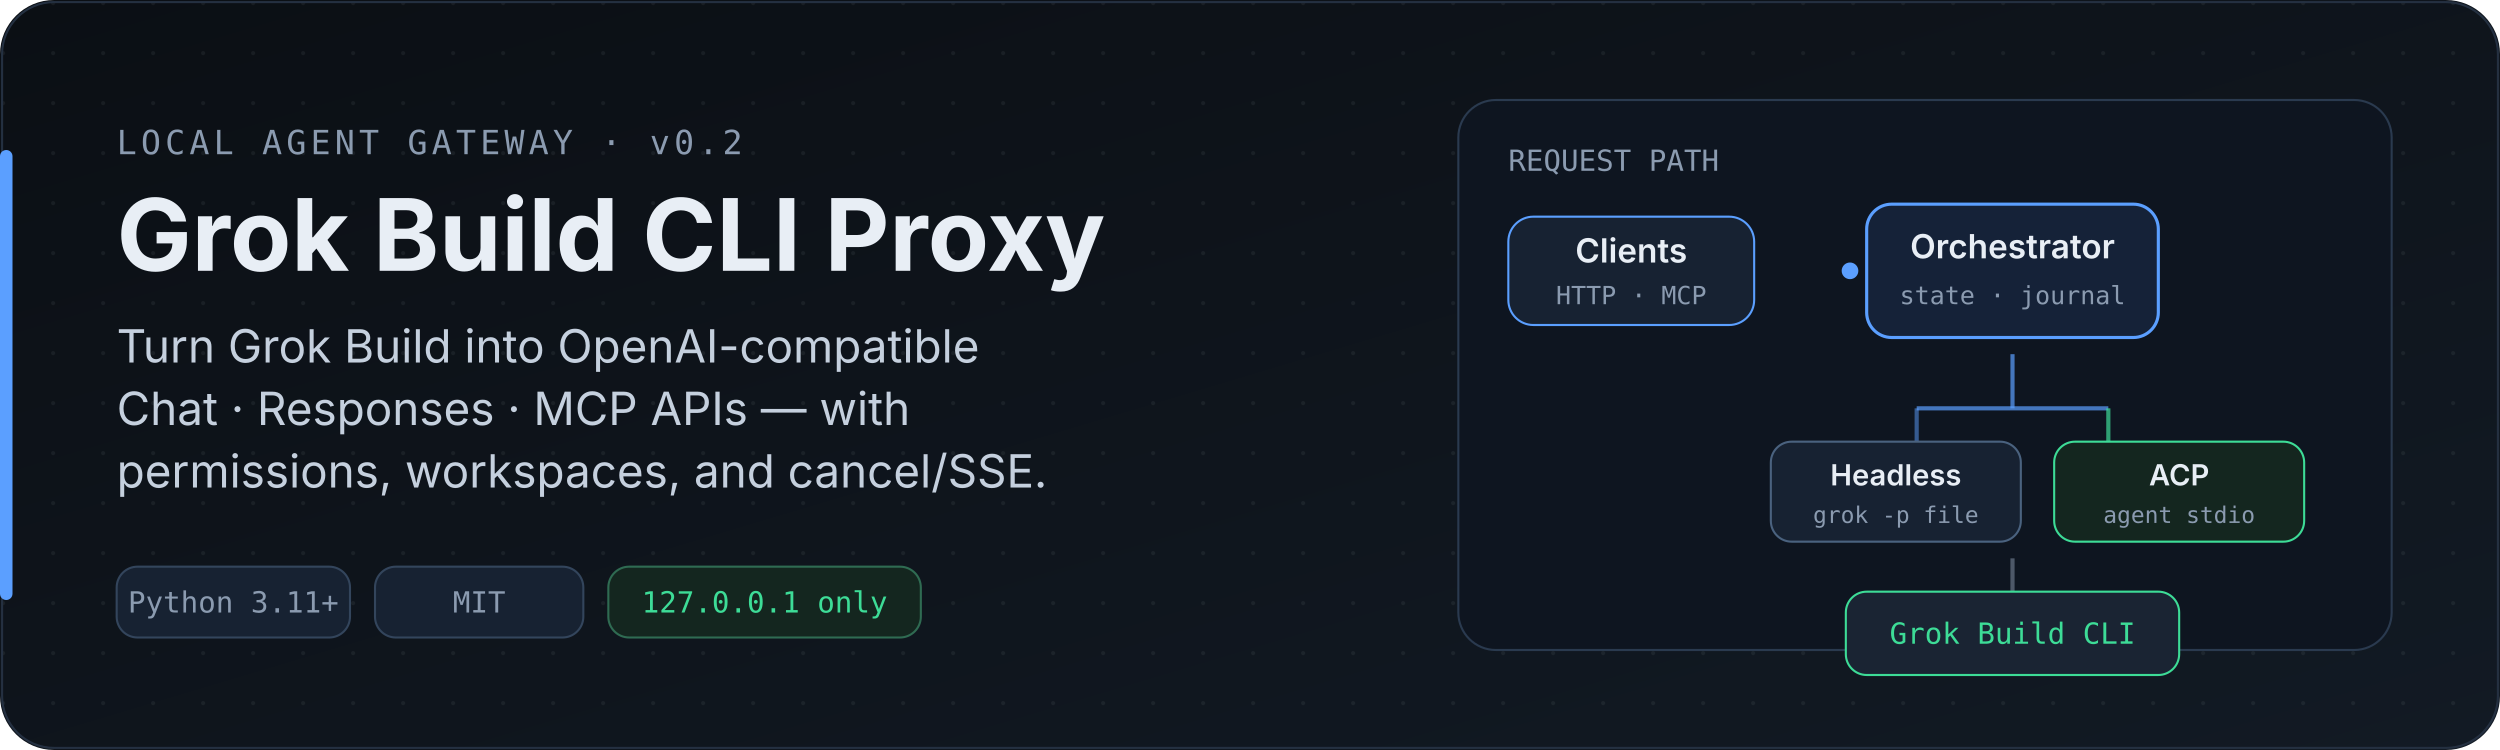
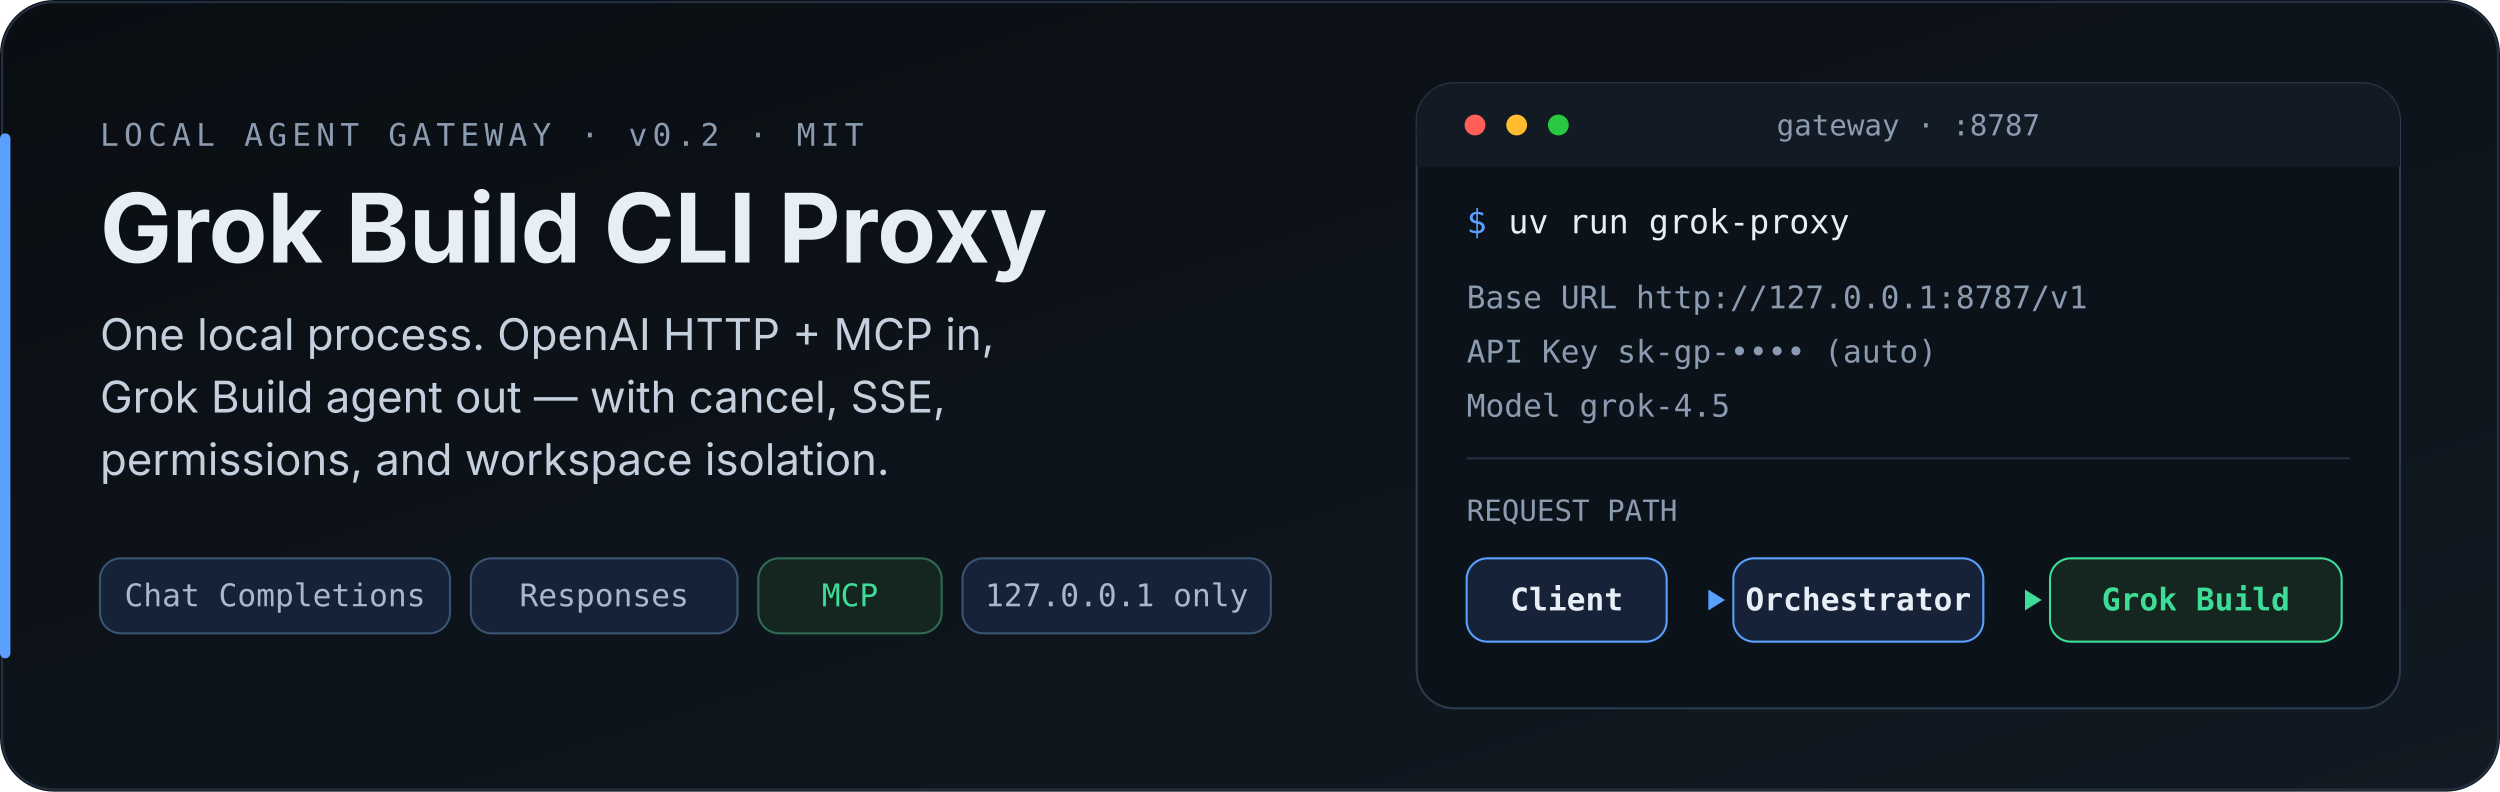
- <svg xmlns="http://www.w3.org/2000/svg" width="1200" height="360" viewBox="0 0 1200 360" role="img" aria-labelledby="title desc">
+ <svg xmlns="http://www.w3.org/2000/svg" width="1200" height="380" viewBox="0 0 1200 380" role="img" aria-labelledby="title desc">
  <defs>
    <linearGradient id="bg" x1="0" y1="0" x2="1" y2="1">
-       <stop offset="0%" stop-color="#0B0F14" />
-       <stop offset="100%" stop-color="#121A24" />
+       <stop offset="0%" stop-color="#0A0E13" />
+       <stop offset="100%" stop-color="#111922" />
    </linearGradient>
-     <linearGradient id="rail" x1="0" y1="0" x2="1" y2="0">
-       <stop offset="0%" stop-color="#5B9FFF" stop-opacity="0.15" />
-       <stop offset="50%" stop-color="#5B9FFF" stop-opacity="0.55" />
-       <stop offset="100%" stop-color="#3DDC97" stop-opacity="0.35" />
+     <linearGradient id="flow" x1="0" y1="0" x2="1" y2="0">
+       <stop offset="0%" stop-color="#5B9FFF" stop-opacity="0.2" />
+       <stop offset="50%" stop-color="#5B9FFF" stop-opacity="0.85" />
+       <stop offset="100%" stop-color="#3DDC97" stop-opacity="0.55" />
    </linearGradient>
-     <pattern id="dots" width="24" height="24" patternUnits="userSpaceOnUse">
-       <circle cx="1.5" cy="1.5" r="1" fill="#E8EEF5" fill-opacity="0.06" />
-     </pattern>
  </defs>
-   <rect width="1200" height="360" rx="26" fill="url(#bg)" />
-   <rect width="1200" height="360" rx="26" fill="url(#dots)" />
-   <rect x="1" y="1" width="1198" height="358" rx="25" fill="none" stroke="#243041" stroke-width="1" />
-   <rect x="0" y="72" width="6" height="216" rx="3" fill="#5B9FFF" />
-   <g transform="translate(56 52)">
-     <text x="0" y="22" fill="#8B9BB0" font-family="ui-monospace, SFMono-Regular, Menlo, monospace" font-size="16" letter-spacing="2">LOCAL AGENT GATEWAY · v0.2</text>
-     <text x="0" y="78" fill="#E8EEF5" font-family="-apple-system, BlinkMacSystemFont, Segoe UI, PingFang SC, sans-serif" font-size="48" font-weight="700">Grok Build CLI Proxy</text>
-     <text x="0" y="122" fill="#C5D0DE" font-family="-apple-system, BlinkMacSystemFont, Segoe UI, PingFang SC, sans-serif" font-size="22">Turn Grok Build into OpenAI-compatible</text>
-     <text x="0" y="152" fill="#C5D0DE" font-family="-apple-system, BlinkMacSystemFont, Segoe UI, PingFang SC, sans-serif" font-size="22">Chat · Responses · MCP APIs — with</text>
-     <text x="0" y="182" fill="#C5D0DE" font-family="-apple-system, BlinkMacSystemFont, Segoe UI, PingFang SC, sans-serif" font-size="22">permissions, workspaces, and cancel/SSE.</text>
-     <g transform="translate(0 220)">
-       <rect x="0" y="0" width="112" height="34" rx="10" fill="#172232" stroke="#33455C" />
-       <text x="56" y="22" text-anchor="middle" fill="#8B9BB0" font-family="ui-monospace, SFMono-Regular, Menlo, monospace" font-size="14">Python 3.11+</text>
-       <rect x="124" y="0" width="100" height="34" rx="10" fill="#172232" stroke="#33455C" />
-       <text x="174" y="22" text-anchor="middle" fill="#8B9BB0" font-family="ui-monospace, SFMono-Regular, Menlo, monospace" font-size="14">MIT</text>
-       <rect x="236" y="0" width="150" height="34" rx="10" fill="#14261F" stroke="#2F6B52" />
-       <text x="311" y="22" text-anchor="middle" fill="#3DDC97" font-family="ui-monospace, SFMono-Regular, Menlo, monospace" font-size="14">127.0.0.1 only</text>
+   <rect width="1200" height="380" rx="26" fill="url(#bg)" />
+   <rect x="1" y="1" width="1198" height="378" rx="25" fill="none" stroke="#243041" />
+   <rect x="0" y="64" width="5" height="252" rx="2.5" fill="#5B9FFF" />
+   <g transform="translate(48 48)">
+     <text x="0" y="22" fill="#8B9BB0" font-family="ui-monospace, SFMono-Regular, Menlo, monospace" font-size="15" letter-spacing="2.5">LOCAL AGENT GATEWAY · v0.2 · MIT</text>
+     <text x="0" y="78" fill="#E8EEF5" font-family="-apple-system, BlinkMacSystemFont, Segoe UI, PingFang SC, sans-serif" font-size="46" font-weight="700">Grok Build CLI Proxy</text>
+     <text x="0" y="120" fill="#C5D0DE" font-family="-apple-system, BlinkMacSystemFont, Segoe UI, PingFang SC, sans-serif" font-size="21">One local process. OpenAI HTTP + MCP in,</text>
+     <text x="0" y="150" fill="#C5D0DE" font-family="-apple-system, BlinkMacSystemFont, Segoe UI, PingFang SC, sans-serif" font-size="21">Grok Build agent out — with cancel, SSE,</text>
+     <text x="0" y="180" fill="#C5D0DE" font-family="-apple-system, BlinkMacSystemFont, Segoe UI, PingFang SC, sans-serif" font-size="21">permissions, and workspace isolation.</text>
+     <g transform="translate(0 220)" font-family="ui-monospace, SFMono-Regular, Menlo, monospace" font-size="15">
+       <rect x="0" y="0" width="168" height="36" rx="10" fill="#152238" stroke="#3A5470" />
+       <text x="84" y="23" text-anchor="middle" fill="#A8B8CC">Chat Completions</text>
+       <rect x="178" y="0" width="128" height="36" rx="10" fill="#152238" stroke="#3A5470" />
+       <text x="242" y="23" text-anchor="middle" fill="#A8B8CC">Responses</text>
+       <rect x="316" y="0" width="88" height="36" rx="10" fill="#14261F" stroke="#2F6B52" />
+       <text x="360" y="23" text-anchor="middle" fill="#3DDC97">MCP</text>
+       <rect x="414" y="0" width="148" height="36" rx="10" fill="#152238" stroke="#3A5470" />
+       <text x="488" y="23" text-anchor="middle" fill="#A8B8CC">127.0.0.1 only</text>
    </g>
  </g>
-   <g transform="translate(700 48)">
-     <rect x="0" y="0" width="448" height="264" rx="18" fill="#0E1520" stroke="#2A3A4F" />
-     <text x="24" y="34" fill="#8B9BB0" font-family="ui-monospace, SFMono-Regular, Menlo, monospace" font-size="14">REQUEST PATH</text>
-     <rect x="24" y="56" width="118" height="52" rx="12" fill="#172232" stroke="#5B9FFF" />
-     <text x="83" y="78" text-anchor="middle" fill="#E8EEF5" font-family="-apple-system, BlinkMacSystemFont, Segoe UI, sans-serif" font-size="16" font-weight="600">Clients</text>
-     <text x="83" y="98" text-anchor="middle" fill="#8B9BB0" font-family="ui-monospace, SFMono-Regular, Menlo, monospace" font-size="12">HTTP · MCP</text>
-     <path d="M150 82 H188" stroke="url(#rail)" stroke-width="3" fill="none" />
-     <circle cx="188" cy="82" r="4" fill="#5B9FFF" />
-     <rect x="196" y="50" width="140" height="64" rx="12" fill="#152238" stroke="#5B9FFF" stroke-width="1.5" />
-     <text x="266" y="76" text-anchor="middle" fill="#E8EEF5" font-family="-apple-system, BlinkMacSystemFont, Segoe UI, sans-serif" font-size="16" font-weight="600">Orchestrator</text>
-     <text x="266" y="98" text-anchor="middle" fill="#8B9BB0" font-family="ui-monospace, SFMono-Regular, Menlo, monospace" font-size="12">state · journal</text>
-     <path d="M266 122 V148" stroke="#5B9FFF" stroke-width="2" fill="none" opacity="0.7" />
-     <path d="M220 148 H312" stroke="#5B9FFF" stroke-width="2" fill="none" opacity="0.7" />
-     <path d="M220 148 V164" stroke="#5B9FFF" stroke-width="2" fill="none" opacity="0.5" />
-     <path d="M312 148 V164" stroke="#3DDC97" stroke-width="2" fill="none" opacity="0.7" />
-     <rect x="150" y="164" width="120" height="48" rx="10" fill="#172232" stroke="#4A627F" />
-     <text x="210" y="185" text-anchor="middle" fill="#E8EEF5" font-family="-apple-system, BlinkMacSystemFont, Segoe UI, sans-serif" font-size="14" font-weight="600">Headless</text>
-     <text x="210" y="203" text-anchor="middle" fill="#8B9BB0" font-family="ui-monospace, SFMono-Regular, Menlo, monospace" font-size="11">grok -p file</text>
-     <rect x="286" y="164" width="120" height="48" rx="10" fill="#14261F" stroke="#3DDC97" />
-     <text x="346" y="185" text-anchor="middle" fill="#E8EEF5" font-family="-apple-system, BlinkMacSystemFont, Segoe UI, sans-serif" font-size="14" font-weight="600">ACP</text>
-     <text x="346" y="203" text-anchor="middle" fill="#8B9BB0" font-family="ui-monospace, SFMono-Regular, Menlo, monospace" font-size="11">agent stdio</text>
-     <path d="M266 220 V236" stroke="#8B9BB0" stroke-width="2" fill="none" opacity="0.5" />
-     <rect x="186" y="236" width="160" height="40" rx="10" fill="#1A2433" stroke="#3DDC97" />
-     <text x="266" y="261" text-anchor="middle" fill="#3DDC97" font-family="ui-monospace, SFMono-Regular, Menlo, monospace" font-size="14">Grok Build CLI</text>
+   <g transform="translate(680 40)">
+     <rect x="0" y="0" width="472" height="300" rx="18" fill="#0C121A" stroke="#2A3A4F" />
+     <rect x="0" y="0" width="472" height="40" rx="18" fill="#121A24" />
+     <rect x="0" y="22" width="472" height="18" fill="#121A24" />
+     <circle cx="28" cy="20" r="5" fill="#FF5F57" />
+     <circle cx="48" cy="20" r="5" fill="#FEBC2E" />
+     <circle cx="68" cy="20" r="5" fill="#28C840" />
+     <text x="236" y="25" text-anchor="middle" fill="#8B9BB0" font-family="ui-monospace, SFMono-Regular, Menlo, monospace" font-size="14">gateway · :8787</text>
+     <g font-family="ui-monospace, SFMono-Regular, Menlo, monospace">
+       <text x="24" y="72" fill="#5B9FFF" font-size="16">$</text>
+       <text x="44" y="72" fill="#E8EEF5" font-size="16">uv run grok-proxy</text>
+       <text x="24" y="108" fill="#8B9BB0" font-size="15">Base URL  http://127.0.0.1:8787/v1</text>
+       <text x="24" y="134" fill="#8B9BB0" font-size="15">API Key   sk-gp-••••  (auto)</text>
+       <text x="24" y="160" fill="#8B9BB0" font-size="15">Model     grok-4.5</text>
+       <path d="M24 180 H448" stroke="#243041" stroke-width="1" />
+       <text x="24" y="210" fill="#8B9BB0" font-size="14">REQUEST PATH</text>
+       <rect x="24" y="228" width="96" height="40" rx="10" fill="#152238" stroke="#5B9FFF" />
+       <text x="72" y="253" text-anchor="middle" fill="#E8EEF5" font-size="15" font-weight="600">Client</text>
+       <path d="M128 248 H148" stroke="url(#flow)" stroke-width="3" />
+       <polygon points="148,248 140,243 140,253" fill="#5B9FFF" />
+       <rect x="152" y="228" width="120" height="40" rx="10" fill="#152238" stroke="#5B9FFF" />
+       <text x="212" y="253" text-anchor="middle" fill="#E8EEF5" font-size="15" font-weight="600">Orchestrator</text>
+       <path d="M280 248 H300" stroke="url(#flow)" stroke-width="3" />
+       <polygon points="300,248 292,243 292,253" fill="#3DDC97" />
+       <rect x="304" y="228" width="140" height="40" rx="10" fill="#14261F" stroke="#3DDC97" />
+       <text x="374" y="253" text-anchor="middle" fill="#3DDC97" font-size="15" font-weight="600">Grok Build</text>
+     </g>
  </g>
</svg>
